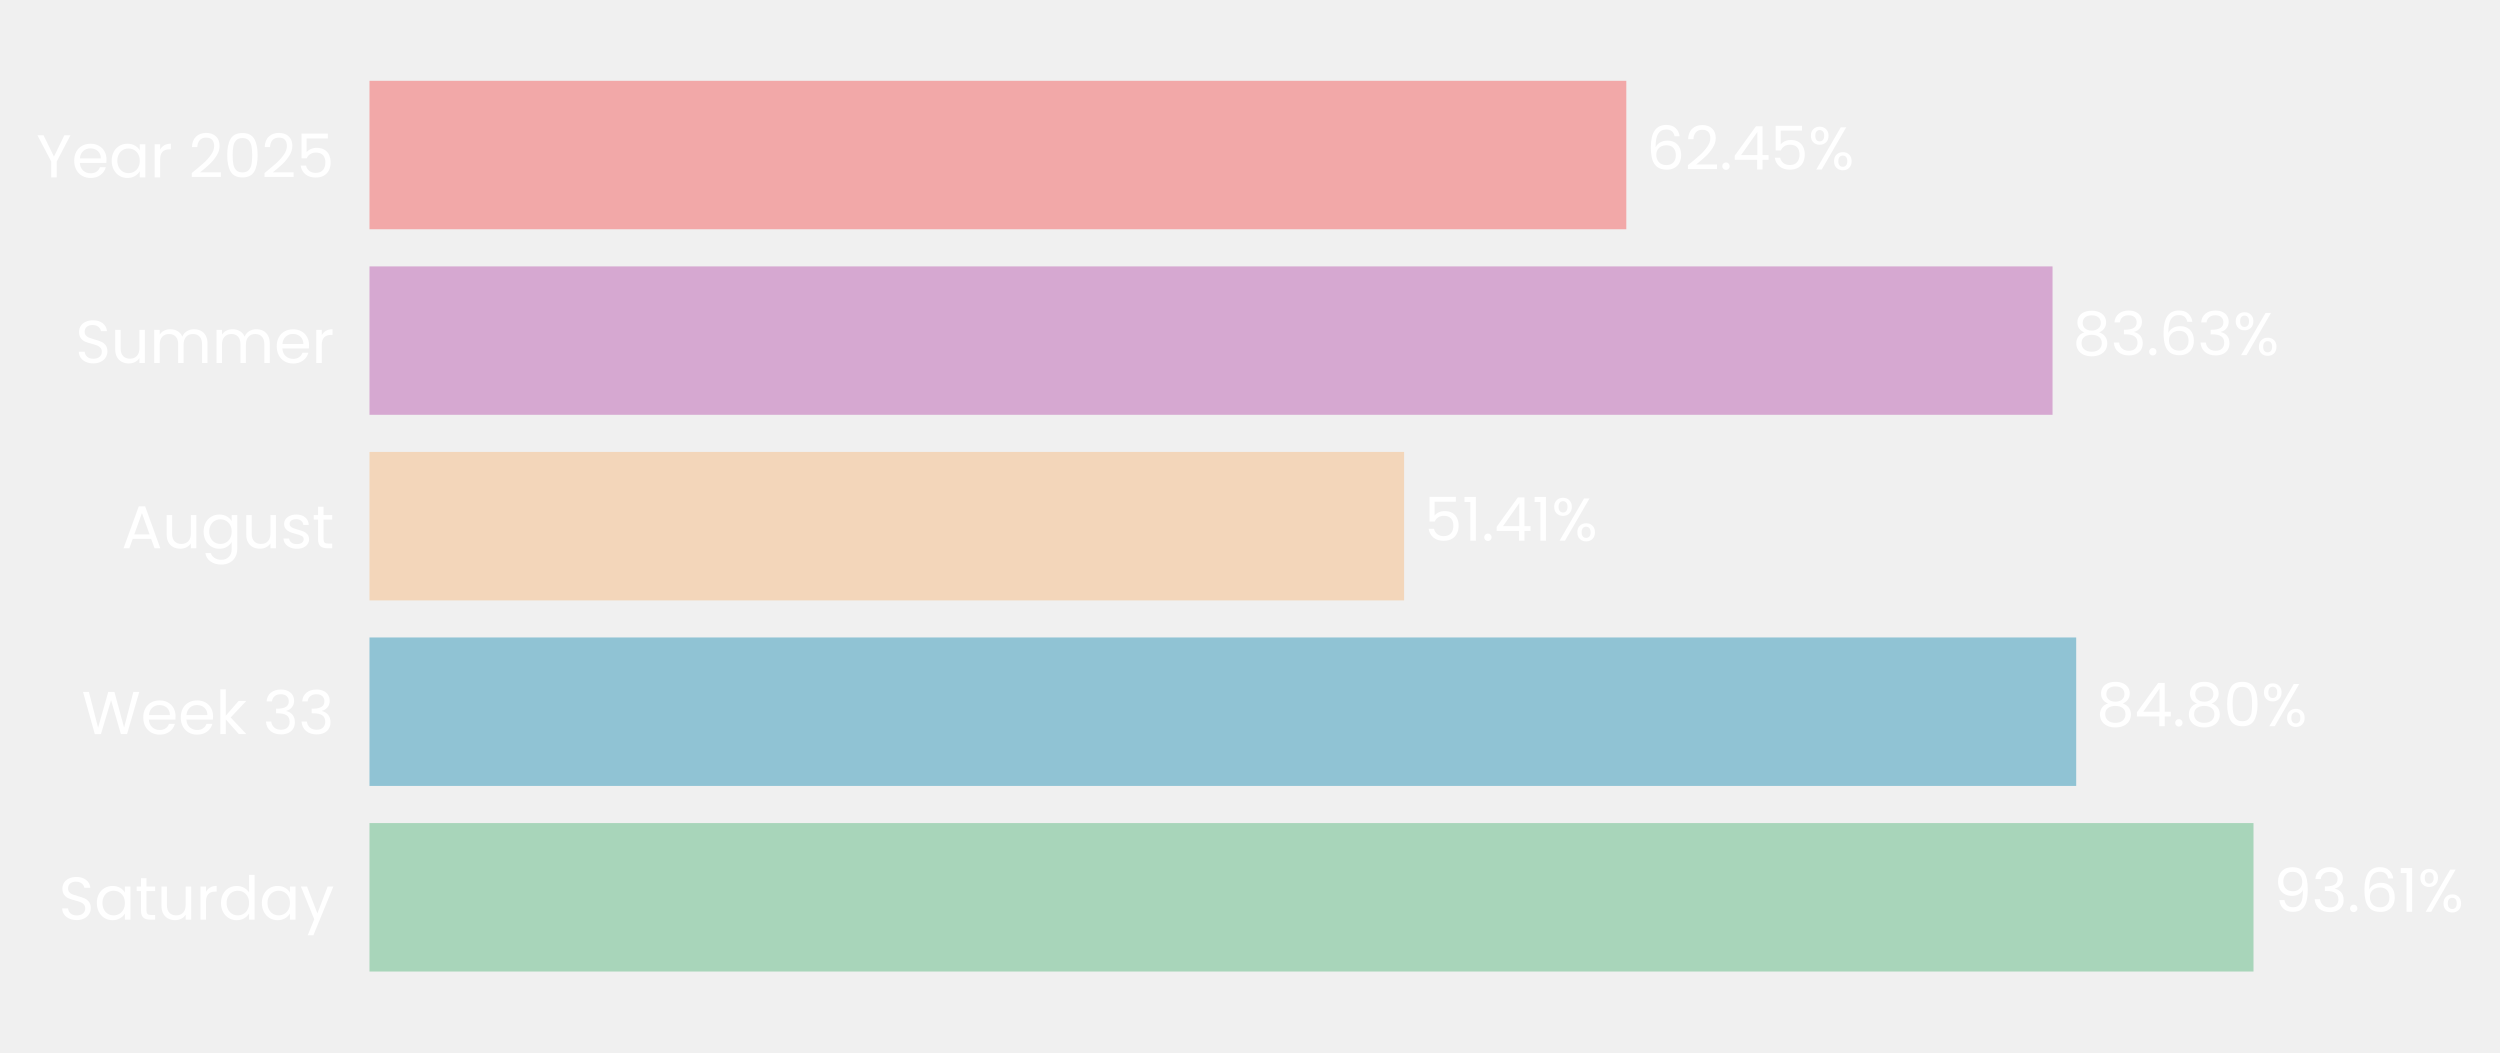
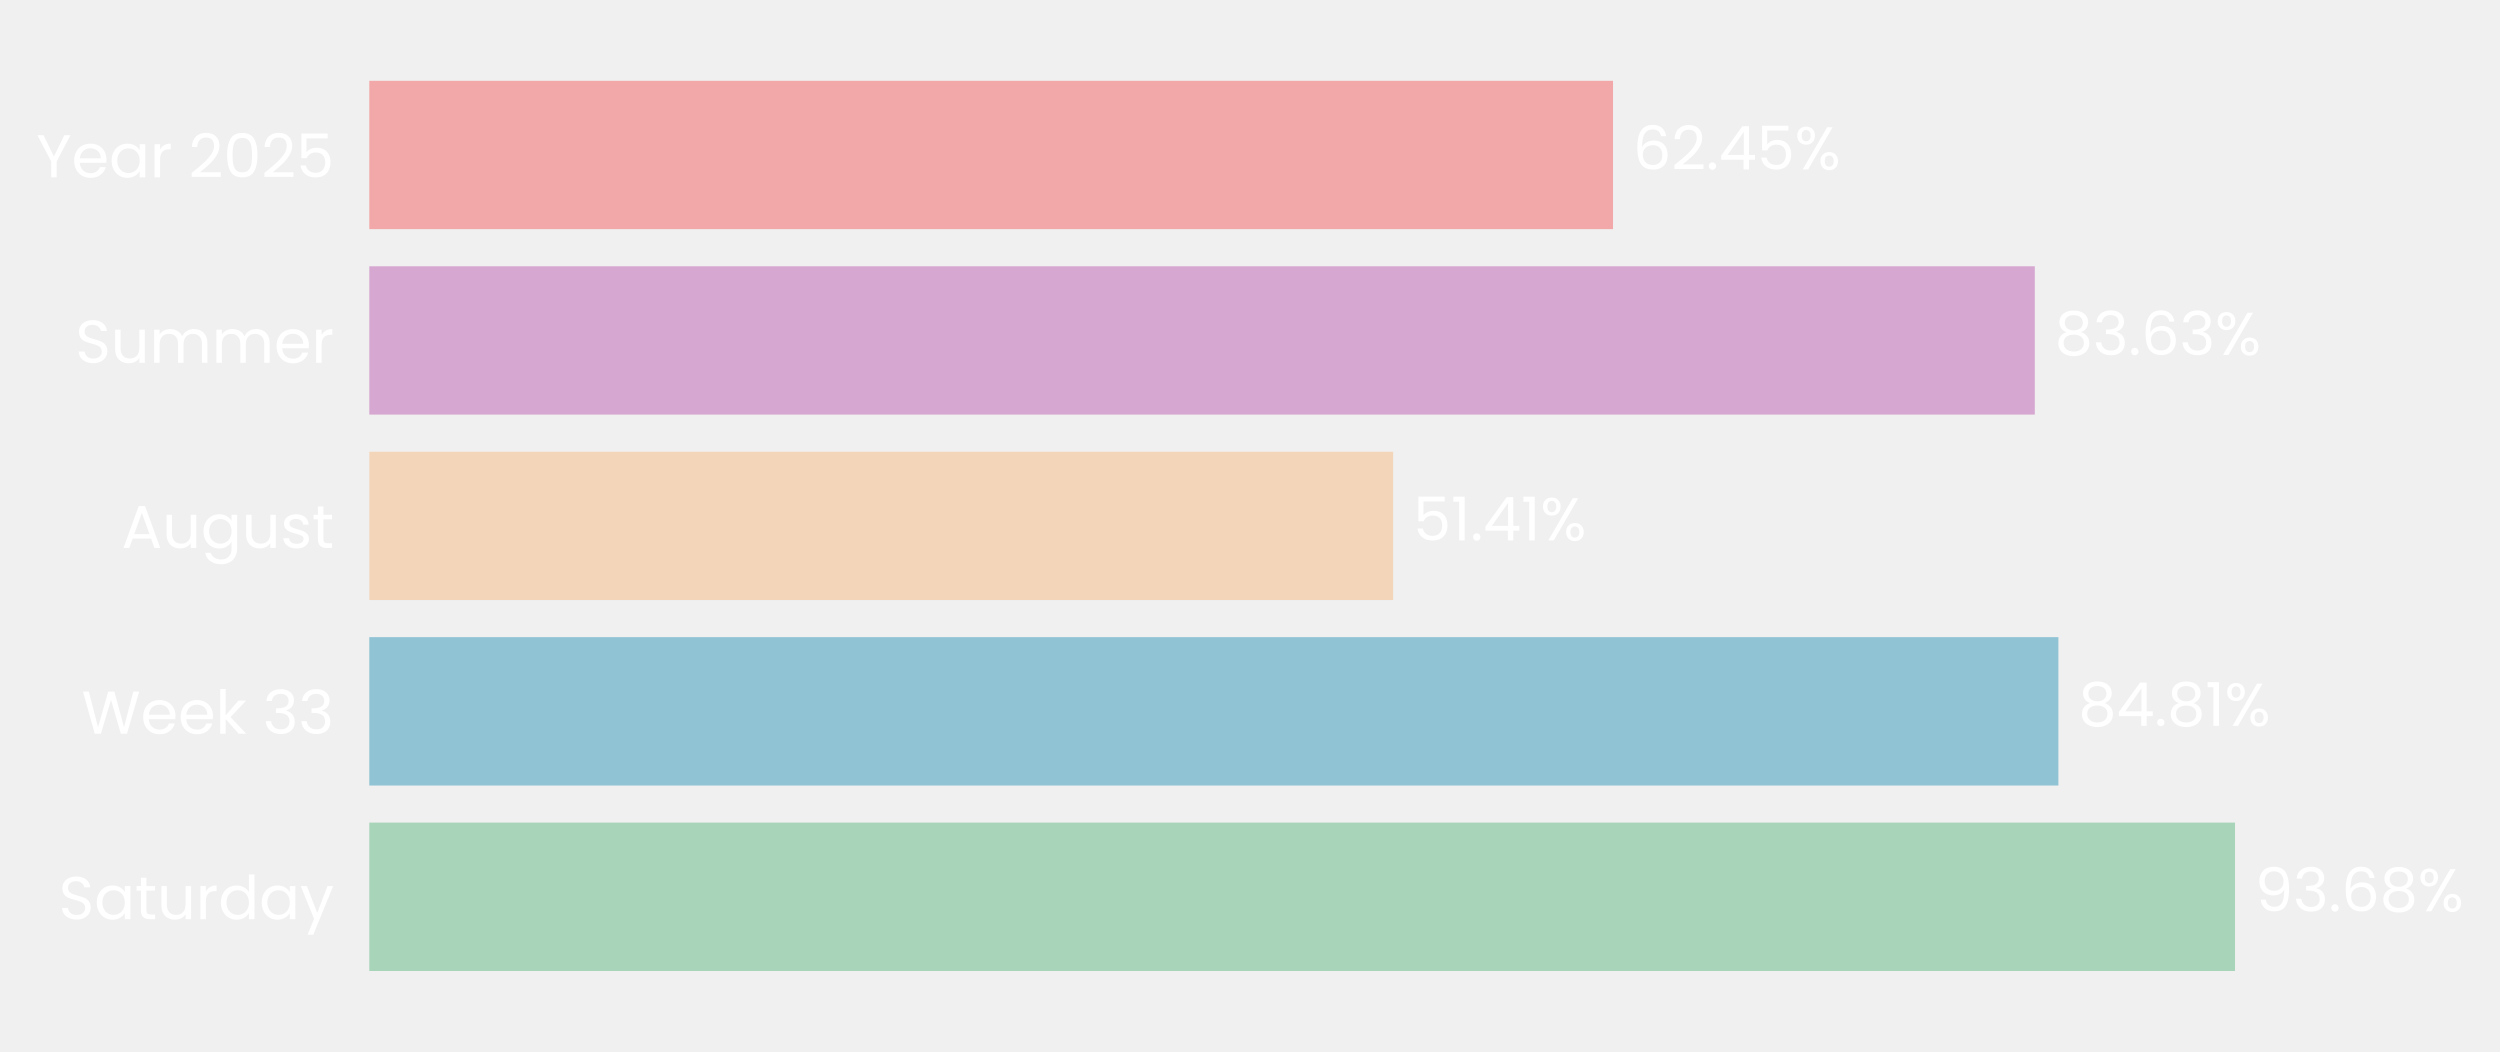
- <svg xmlns="http://www.w3.org/2000/svg" xmlns:xlink="http://www.w3.org/1999/xlink" width="496.048pt" height="208.8pt" viewBox="0 0 496.048 208.8" version="1.1">
+ <svg xmlns="http://www.w3.org/2000/svg" xmlns:xlink="http://www.w3.org/1999/xlink" width="496.306pt" height="208.8pt" viewBox="0 0 496.306 208.8" version="1.1">
  <defs>
    <style type="text/css">*{stroke-linejoin: round; stroke-linecap: butt}</style>
  </defs>
  <g id="figure_1">
    <g id="patch_1">
-       <path d="M 0 208.8  L 496.048 208.8  L 496.048 0  L 0 0  L 0 208.8  z " style="fill: none" />
+       <path d="M 0 208.8  L 496.306 208.8  L 496.306 0  L 0 0  L 0 208.8  z " style="fill: none" />
    </g>
    <g id="axes_1">
      <g id="patch_2">
-         <path d="M 73.311 201.6  L 472.65 201.6  L 472.65 7.2  L 73.311 7.2  L 73.311 201.6  z " style="fill: none" />
+         <path d="M 73.311 201.6  L 468.689 201.6  L 468.689 7.2  L 73.311 7.2  L 73.311 201.6  z " style="fill: none" />
      </g>
      <g id="patch_3">
-         <path d="M 73.311 192.764  L 447.137 192.764  L 447.137 163.309  L 73.311 163.309  z " clip-path="url(#p2ee2543095)" style="fill: #a8d5ba" />
+         <path d="M 73.311 192.764  L 443.703 192.764  L 443.703 163.309  L 73.311 163.309  z " clip-path="url(#pb39311c834)" style="fill: #a8d5ba" />
      </g>
      <g id="patch_4">
-         <path d="M 73.311 155.945  L 411.957 155.945  L 411.957 126.491  L 73.311 126.491  z " clip-path="url(#p2ee2543095)" style="fill: #90c3d4" />
+         <path d="M 73.311 155.945  L 408.637 155.945  L 408.637 126.491  L 73.311 126.491  z " clip-path="url(#pb39311c834)" style="fill: #90c3d4" />
      </g>
      <g id="patch_5">
-         <path d="M 73.311 119.127  L 278.599 119.127  L 278.599 89.673  L 73.311 89.673  z " clip-path="url(#p2ee2543095)" style="fill: #f3d6ba" />
+         <path d="M 73.311 119.127  L 276.571 119.127  L 276.571 89.673  L 73.311 89.673  z " clip-path="url(#pb39311c834)" style="fill: #f3d6ba" />
      </g>
      <g id="patch_6">
-         <path d="M 73.311 82.309  L 407.263 82.309  L 407.263 52.855  L 73.311 52.855  z " clip-path="url(#p2ee2543095)" style="fill: #d6a8d1" />
+         <path d="M 73.311 82.309  L 403.954 82.309  L 403.954 52.855  L 73.311 52.855  z " clip-path="url(#pb39311c834)" style="fill: #d6a8d1" />
      </g>
      <g id="patch_7">
-         <path d="M 73.311 45.491  L 322.691 45.491  L 322.691 16.036  L 73.311 16.036  z " clip-path="url(#p2ee2543095)" style="fill: #f2a8a8" />
+         <path d="M 73.311 45.491  L 320.218 45.491  L 320.218 16.036  L 73.311 16.036  z " clip-path="url(#pb39311c834)" style="fill: #f2a8a8" />
      </g>
      <g id="matplotlib.axis_1">
        <g id="ytick_1">
          <g id="text_1">
            <g style="fill: #ffffff" transform="translate(11.65312 182.4764) scale(0.12 -0.12)">
              <defs>
                <path id="Poppins-Regular-53" d="M 1907 -45  Q 1466 -45 1117 112  Q 768 269 569 547  Q 371 826 365 1190  L 986 1190  Q 1018 877 1245 662  Q 1472 448 1907 448  Q 2323 448 2563 656  Q 2803 864 2803 1190  Q 2803 1446 2662 1606  Q 2522 1766 2310 1849  Q 2099 1933 1741 2029  Q 1299 2144 1033 2259  Q 768 2374 579 2620  Q 390 2867 390 3283  Q 390 3648 576 3929  Q 762 4211 1098 4364  Q 1434 4518 1869 4518  Q 2496 4518 2896 4204  Q 3296 3891 3347 3373  L 2707 3373  Q 2675 3629 2438 3824  Q 2202 4019 1811 4019  Q 1446 4019 1216 3830  Q 986 3642 986 3302  Q 986 3059 1123 2905  Q 1261 2752 1462 2672  Q 1664 2592 2029 2490  Q 2470 2368 2739 2249  Q 3008 2131 3200 1884  Q 3392 1638 3392 1216  Q 3392 890 3219 602  Q 3046 314 2707 134  Q 2368 -45 1907 -45  z " transform="scale(0.015625)" />
                <path id="Poppins-Regular-61" d="M 275 1766  Q 275 2304 492 2710  Q 710 3117 1091 3341  Q 1472 3565 1939 3565  Q 2400 3565 2739 3366  Q 3078 3168 3245 2867  L 3245 3507  L 3834 3507  L 3834 0  L 3245 0  L 3245 653  Q 3072 346 2729 144  Q 2387 -58 1933 -58  Q 1466 -58 1088 172  Q 710 403 492 819  Q 275 1235 275 1766  z M 3245 1760  Q 3245 2157 3085 2451  Q 2925 2746 2653 2902  Q 2381 3059 2054 3059  Q 1728 3059 1459 2905  Q 1190 2752 1030 2457  Q 870 2163 870 1766  Q 870 1363 1030 1065  Q 1190 768 1459 611  Q 1728 454 2054 454  Q 2381 454 2653 611  Q 2925 768 3085 1065  Q 3245 1363 3245 1760  z " transform="scale(0.015625)" />
                <path id="Poppins-Regular-74" d="M 1203 3027  L 1203 960  Q 1203 704 1312 598  Q 1421 493 1690 493  L 2118 493  L 2118 0  L 1594 0  Q 1107 0 864 224  Q 621 448 621 960  L 621 3027  L 166 3027  L 166 3507  L 621 3507  L 621 4390  L 1203 4390  L 1203 3507  L 2118 3507  L 2118 3027  L 1203 3027  z " transform="scale(0.015625)" />
                <path id="Poppins-Regular-75" d="M 3603 3507  L 3603 0  L 3021 0  L 3021 518  Q 2854 250 2556 99  Q 2259 -51 1901 -51  Q 1491 -51 1164 118  Q 838 288 649 627  Q 461 966 461 1453  L 461 3507  L 1037 3507  L 1037 1530  Q 1037 1011 1299 732  Q 1562 454 2016 454  Q 2483 454 2752 742  Q 3021 1030 3021 1581  L 3021 3507  L 3603 3507  z " transform="scale(0.015625)" />
                <path id="Poppins-Regular-72" d="M 1075 2938  Q 1229 3238 1513 3404  Q 1798 3571 2208 3571  L 2208 2970  L 2054 2970  Q 1075 2970 1075 1907  L 1075 0  L 493 0  L 493 3507  L 1075 3507  L 1075 2938  z " transform="scale(0.015625)" />
                <path id="Poppins-Regular-64" d="M 275 1766  Q 275 2304 492 2710  Q 710 3117 1091 3341  Q 1472 3565 1946 3565  Q 2355 3565 2707 3376  Q 3059 3187 3245 2880  L 3245 4736  L 3834 4736  L 3834 0  L 3245 0  L 3245 659  Q 3072 346 2733 144  Q 2394 -58 1939 -58  Q 1472 -58 1091 172  Q 710 403 492 819  Q 275 1235 275 1766  z M 3245 1760  Q 3245 2157 3085 2451  Q 2925 2746 2653 2902  Q 2381 3059 2054 3059  Q 1728 3059 1459 2905  Q 1190 2752 1030 2457  Q 870 2163 870 1766  Q 870 1363 1030 1065  Q 1190 768 1459 611  Q 1728 454 2054 454  Q 2381 454 2653 611  Q 2925 768 3085 1065  Q 3245 1363 3245 1760  z " transform="scale(0.015625)" />
                <path id="Poppins-Regular-79" d="M 3514 3507  L 1402 -1651  L 800 -1651  L 1491 38  L 77 3507  L 723 3507  L 1824 666  L 2912 3507  L 3514 3507  z " transform="scale(0.015625)" />
              </defs>
              <use xlink:href="#Poppins-Regular-53" />
              <use xlink:href="#Poppins-Regular-61" transform="translate(58.7 0)" />
              <use xlink:href="#Poppins-Regular-74" transform="translate(126.3 0)" />
              <use xlink:href="#Poppins-Regular-75" transform="translate(162.7 0)" />
              <use xlink:href="#Poppins-Regular-72" transform="translate(226.7 0)" />
              <use xlink:href="#Poppins-Regular-64" transform="translate(264 0)" />
              <use xlink:href="#Poppins-Regular-61" transform="translate(331.5999 0)" />
              <use xlink:href="#Poppins-Regular-79" transform="translate(399.1999 0)" />
            </g>
          </g>
        </g>
        <g id="ytick_2">
          <g id="text_2">
            <g style="fill: #ffffff" transform="translate(16.19813 145.6582) scale(0.12 -0.12)">
              <defs>
                <path id="Poppins-Regular-57" d="M 6099 4461  L 4806 0  L 4154 0  L 3117 3590  L 2042 0  L 1395 -6  L 147 4461  L 768 4461  L 1741 678  L 2816 4461  L 3469 4461  L 4493 691  L 5472 4461  L 6099 4461  z " transform="scale(0.015625)" />
                <path id="Poppins-Regular-65" d="M 3693 1888  Q 3693 1722 3674 1536  L 870 1536  Q 902 1018 1225 726  Q 1549 435 2010 435  Q 2387 435 2640 611  Q 2893 787 2995 1082  L 3622 1082  Q 3482 576 3059 259  Q 2637 -58 2010 -58  Q 1510 -58 1116 166  Q 723 390 499 803  Q 275 1216 275 1760  Q 275 2304 492 2713  Q 710 3123 1104 3344  Q 1498 3565 2010 3565  Q 2509 3565 2893 3347  Q 3277 3130 3485 2749  Q 3693 2368 3693 1888  z M 3091 2010  Q 3091 2342 2944 2582  Q 2797 2822 2544 2947  Q 2291 3072 1984 3072  Q 1542 3072 1232 2790  Q 922 2509 877 2010  L 3091 2010  z " transform="scale(0.015625)" />
                <path id="Poppins-Regular-6b" d="M 2451 0  L 1075 1549  L 1075 0  L 493 0  L 493 4736  L 1075 4736  L 1075 1952  L 2426 3507  L 3238 3507  L 1587 1760  L 3245 0  L 2451 0  z " transform="scale(0.015625)" />
                <path id="Poppins-Regular-20" transform="scale(0.015625)" />
                <path id="Poppins-Regular-33" d="M 384 3462  Q 429 4051 838 4384  Q 1248 4717 1901 4717  Q 2336 4717 2653 4560  Q 2970 4403 3133 4134  Q 3296 3866 3296 3526  Q 3296 3130 3069 2842  Q 2842 2554 2477 2470  L 2477 2438  Q 2893 2336 3136 2035  Q 3379 1734 3379 1248  Q 3379 883 3212 592  Q 3046 301 2713 134  Q 2381 -32 1914 -32  Q 1235 -32 800 323  Q 365 678 314 1331  L 877 1331  Q 922 947 1190 704  Q 1459 461 1907 461  Q 2355 461 2588 694  Q 2822 928 2822 1299  Q 2822 1779 2502 1990  Q 2182 2202 1536 2202  L 1389 2202  L 1389 2688  L 1542 2688  Q 2131 2694 2432 2883  Q 2733 3072 2733 3469  Q 2733 3808 2512 4013  Q 2291 4218 1882 4218  Q 1485 4218 1241 4013  Q 998 3808 954 3462  L 384 3462  z " transform="scale(0.015625)" />
              </defs>
              <use xlink:href="#Poppins-Regular-57" />
              <use xlink:href="#Poppins-Regular-65" transform="translate(97.59999 0)" />
              <use xlink:href="#Poppins-Regular-65" transform="translate(159.6 0)" />
              <use xlink:href="#Poppins-Regular-6b" transform="translate(221.6 0)" />
              <use xlink:href="#Poppins-Regular-20" transform="translate(273.0999 0)" />
              <use xlink:href="#Poppins-Regular-33" transform="translate(299.7999 0)" />
              <use xlink:href="#Poppins-Regular-33" transform="translate(358.6999 0)" />
            </g>
          </g>
        </g>
        <g id="ytick_3">
          <g id="text_3">
            <g style="fill: #ffffff" transform="translate(24.11812 108.78) scale(0.12 -0.12)">
              <defs>
                <path id="Poppins-Regular-41" d="M 3130 992  L 1184 992  L 826 0  L 211 0  L 1824 4435  L 2496 4435  L 4102 0  L 3488 0  L 3130 992  z M 2963 1466  L 2157 3718  L 1350 1466  L 2963 1466  z " transform="scale(0.015625)" />
                <path id="Poppins-Regular-67" d="M 1939 3565  Q 2394 3565 2736 3366  Q 3078 3168 3245 2867  L 3245 3507  L 3834 3507  L 3834 -77  Q 3834 -557 3629 -931  Q 3424 -1306 3043 -1517  Q 2662 -1728 2157 -1728  Q 1466 -1728 1005 -1401  Q 544 -1075 461 -512  L 1037 -512  Q 1133 -832 1433 -1027  Q 1734 -1222 2157 -1222  Q 2637 -1222 2941 -921  Q 3245 -621 3245 -77  L 3245 659  Q 3072 352 2733 147  Q 2394 -58 1939 -58  Q 1472 -58 1091 172  Q 710 403 492 819  Q 275 1235 275 1766  Q 275 2304 492 2710  Q 710 3117 1091 3341  Q 1472 3565 1939 3565  z M 3245 1760  Q 3245 2157 3085 2451  Q 2925 2746 2653 2902  Q 2381 3059 2054 3059  Q 1728 3059 1459 2905  Q 1190 2752 1030 2457  Q 870 2163 870 1766  Q 870 1363 1030 1065  Q 1190 768 1459 611  Q 1728 454 2054 454  Q 2381 454 2653 611  Q 2925 768 3085 1065  Q 3245 1363 3245 1760  z " transform="scale(0.015625)" />
                <path id="Poppins-Regular-73" d="M 1734 -58  Q 1331 -58 1011 80  Q 691 218 505 464  Q 320 710 301 1030  L 902 1030  Q 928 768 1149 601  Q 1370 435 1728 435  Q 2061 435 2253 582  Q 2445 730 2445 954  Q 2445 1184 2240 1296  Q 2035 1408 1606 1517  Q 1216 1619 969 1724  Q 723 1830 547 2038  Q 371 2246 371 2586  Q 371 2854 531 3078  Q 691 3302 985 3433  Q 1280 3565 1658 3565  Q 2240 3565 2598 3270  Q 2957 2976 2982 2464  L 2400 2464  Q 2381 2739 2179 2905  Q 1978 3072 1638 3072  Q 1325 3072 1139 2937  Q 954 2803 954 2586  Q 954 2413 1066 2301  Q 1178 2189 1347 2121  Q 1517 2054 1818 1971  Q 2195 1869 2432 1769  Q 2669 1670 2838 1472  Q 3008 1274 3014 954  Q 3014 666 2854 435  Q 2694 205 2403 73  Q 2112 -58 1734 -58  z " transform="scale(0.015625)" />
              </defs>
              <use xlink:href="#Poppins-Regular-41" />
              <use xlink:href="#Poppins-Regular-75" transform="translate(67.39999 0)" />
              <use xlink:href="#Poppins-Regular-67" transform="translate(131.4 0)" />
              <use xlink:href="#Poppins-Regular-75" transform="translate(199 0)" />
              <use xlink:href="#Poppins-Regular-73" transform="translate(263 0)" />
              <use xlink:href="#Poppins-Regular-74" transform="translate(315.2 0)" />
            </g>
          </g>
        </g>
        <g id="ytick_4">
          <g id="text_4">
            <g style="fill: #ffffff" transform="translate(14.95125 72.02182) scale(0.12 -0.12)">
              <defs>
                <path id="Poppins-Regular-6d" d="M 4710 3571  Q 5120 3571 5440 3401  Q 5760 3232 5945 2893  Q 6131 2554 6131 2067  L 6131 0  L 5555 0  L 5555 1984  Q 5555 2509 5296 2787  Q 5037 3066 4595 3066  Q 4141 3066 3872 2774  Q 3603 2483 3603 1933  L 3603 0  L 3027 0  L 3027 1984  Q 3027 2509 2768 2787  Q 2509 3066 2067 3066  Q 1613 3066 1344 2774  Q 1075 2483 1075 1933  L 1075 0  L 493 0  L 493 3507  L 1075 3507  L 1075 3002  Q 1248 3277 1539 3424  Q 1830 3571 2182 3571  Q 2624 3571 2963 3372  Q 3302 3174 3469 2790  Q 3616 3162 3955 3366  Q 4294 3571 4710 3571  z " transform="scale(0.015625)" />
              </defs>
              <use xlink:href="#Poppins-Regular-53" />
              <use xlink:href="#Poppins-Regular-75" transform="translate(58.7 0)" />
              <use xlink:href="#Poppins-Regular-6d" transform="translate(122.7 0)" />
              <use xlink:href="#Poppins-Regular-6d" transform="translate(225.7 0)" />
              <use xlink:href="#Poppins-Regular-65" transform="translate(328.7 0)" />
              <use xlink:href="#Poppins-Regular-72" transform="translate(390.6999 0)" />
            </g>
          </g>
        </g>
        <g id="ytick_5">
          <g id="text_5">
            <g style="fill: #ffffff" transform="translate(7.2 35.20364) scale(0.12 -0.12)">
              <defs>
                <path id="Poppins-Regular-59" d="M 3616 4461  L 2163 1683  L 2163 0  L 1581 0  L 1581 1683  L 122 4461  L 768 4461  L 1869 2202  L 2970 4461  L 3616 4461  z " transform="scale(0.015625)" />
                <path id="Poppins-Regular-32" d="M 326 467  Q 1139 1120 1600 1539  Q 2061 1958 2377 2416  Q 2694 2874 2694 3315  Q 2694 3731 2492 3971  Q 2291 4211 1843 4211  Q 1408 4211 1168 3939  Q 928 3667 909 3213  L 346 3213  Q 371 3930 780 4320  Q 1190 4710 1837 4710  Q 2496 4710 2883 4345  Q 3270 3981 3270 3341  Q 3270 2810 2953 2307  Q 2637 1805 2233 1424  Q 1830 1043 1203 538  L 3405 538  L 3405 51  L 326 51  L 326 467  z " transform="scale(0.015625)" />
                <path id="Poppins-Regular-30" d="M 397 2362  Q 397 3462 755 4080  Q 1114 4698 2010 4698  Q 2899 4698 3257 4080  Q 3616 3462 3616 2362  Q 3616 1242 3257 621  Q 2899 0 2010 0  Q 1114 0 755 621  Q 397 1242 397 2362  z M 3040 2362  Q 3040 2918 2966 3305  Q 2893 3693 2665 3929  Q 2438 4166 2010 4166  Q 1574 4166 1347 3929  Q 1120 3693 1046 3305  Q 973 2918 973 2362  Q 973 1786 1046 1395  Q 1120 1005 1347 768  Q 1574 531 2010 531  Q 2438 531 2665 768  Q 2893 1005 2966 1395  Q 3040 1786 3040 2362  z " transform="scale(0.015625)" />
                <path id="Poppins-Regular-35" d="M 3347 4122  L 1101 4122  L 1101 2662  Q 1248 2867 1536 2998  Q 1824 3130 2157 3130  Q 2688 3130 3021 2909  Q 3354 2688 3498 2339  Q 3642 1990 3642 1600  Q 3642 1139 3469 774  Q 3296 410 2941 198  Q 2586 -13 2061 -13  Q 1389 -13 973 332  Q 557 678 467 1254  L 1037 1254  Q 1120 890 1389 685  Q 1658 480 2067 480  Q 2573 480 2829 784  Q 3085 1088 3085 1587  Q 3085 2086 2829 2358  Q 2573 2630 2074 2630  Q 1734 2630 1481 2467  Q 1229 2304 1114 2022  L 563 2022  L 563 4634  L 3347 4634  L 3347 4122  z " transform="scale(0.015625)" />
              </defs>
              <use xlink:href="#Poppins-Regular-59" />
              <use xlink:href="#Poppins-Regular-65" transform="translate(58.39999 0)" />
              <use xlink:href="#Poppins-Regular-61" transform="translate(120.4 0)" />
              <use xlink:href="#Poppins-Regular-72" transform="translate(188 0)" />
              <use xlink:href="#Poppins-Regular-20" transform="translate(225.3 0)" />
              <use xlink:href="#Poppins-Regular-32" transform="translate(252 0)" />
              <use xlink:href="#Poppins-Regular-30" transform="translate(309.4999 0)" />
              <use xlink:href="#Poppins-Regular-32" transform="translate(372.2999 0)" />
              <use xlink:href="#Poppins-Regular-35" transform="translate(429.7999 0)" />
            </g>
          </g>
        </g>
      </g>
      <g id="text_6">
-         <g style="fill: #ffffff" transform="translate(451.1303 180.9164) scale(0.12 -0.12)">
+         <g style="fill: #ffffff" transform="translate(447.6571 180.9164) scale(0.12 -0.12)">
          <defs>
            <path id="Poppins-Regular-39" d="M 1146 1242  Q 1210 877 1443 678  Q 1677 480 2074 480  Q 2605 480 2857 896  Q 3110 1312 3098 2298  Q 2963 2010 2649 1846  Q 2336 1683 1952 1683  Q 1523 1683 1187 1859  Q 851 2035 659 2374  Q 467 2714 467 3194  Q 467 3878 864 4297  Q 1261 4717 1990 4717  Q 2886 4717 3248 4134  Q 3610 3552 3610 2400  Q 3610 1594 3466 1069  Q 3322 544 2979 269  Q 2637 -6 2042 -6  Q 1389 -6 1024 346  Q 659 698 608 1242  L 1146 1242  z M 2048 2176  Q 2477 2176 2752 2441  Q 3027 2707 3027 3162  Q 3027 3642 2758 3936  Q 2490 4230 2003 4230  Q 1555 4230 1289 3948  Q 1024 3667 1024 3206  Q 1024 2739 1286 2457  Q 1549 2176 2048 2176  z " transform="scale(0.015625)" />
            <path id="Poppins-Regular-2e" d="M 678 -38  Q 512 -38 397 77  Q 282 192 282 358  Q 282 525 397 640  Q 512 755 678 755  Q 838 755 950 640  Q 1062 525 1062 358  Q 1062 192 950 77  Q 838 -38 678 -38  z " transform="scale(0.015625)" />
            <path id="Poppins-Regular-36" d="M 2976 3526  Q 2835 4237 2099 4237  Q 1530 4237 1248 3798  Q 966 3360 973 2355  Q 1120 2688 1462 2877  Q 1805 3066 2227 3066  Q 2886 3066 3280 2656  Q 3674 2246 3674 1523  Q 3674 1088 3504 742  Q 3334 397 2992 192  Q 2650 -13 2163 -13  Q 1504 -13 1133 281  Q 762 576 614 1094  Q 467 1613 467 2374  Q 467 4723 2106 4723  Q 2733 4723 3091 4384  Q 3450 4045 3514 3526  L 2976 3526  z M 2106 2573  Q 1830 2573 1587 2461  Q 1344 2349 1193 2121  Q 1043 1894 1043 1568  Q 1043 1082 1324 778  Q 1606 474 2131 474  Q 2579 474 2844 752  Q 3110 1030 3110 1504  Q 3110 2003 2854 2288  Q 2598 2573 2106 2573  z " transform="scale(0.015625)" />
-             <path id="Poppins-Regular-31" d="M 243 4096  L 243 4627  L 1446 4627  L 1446 0  L 858 0  L 858 4096  L 243 4096  z " transform="scale(0.015625)" />
+             <path id="Poppins-Regular-38" d="M 1242 2406  Q 883 2547 691 2816  Q 499 3085 499 3469  Q 499 3814 672 4092  Q 845 4371 1187 4534  Q 1530 4698 2016 4698  Q 2502 4698 2844 4534  Q 3187 4371 3363 4092  Q 3539 3814 3539 3469  Q 3539 3098 3340 2819  Q 3142 2541 2797 2406  Q 3194 2285 3427 1981  Q 3661 1677 3661 1248  Q 3661 832 3456 521  Q 3251 211 2876 41  Q 2502 -128 2016 -128  Q 1530 -128 1162 41  Q 794 211 589 521  Q 384 832 384 1248  Q 384 1677 614 1984  Q 845 2291 1242 2406  z M 2976 3398  Q 2976 3789 2720 4000  Q 2464 4211 2016 4211  Q 1574 4211 1318 4000  Q 1062 3789 1062 3392  Q 1062 3034 1328 2816  Q 1594 2598 2016 2598  Q 2445 2598 2710 2819  Q 2976 3040 2976 3398  z M 2016 2150  Q 1542 2150 1241 1929  Q 941 1709 941 1267  Q 941 858 1232 608  Q 1523 358 2016 358  Q 2509 358 2797 608  Q 3085 858 3085 1267  Q 3085 1696 2790 1923  Q 2496 2150 2016 2150  z " transform="scale(0.015625)" />
            <path id="Poppins-Regular-25" d="M 269 3584  Q 269 4019 531 4278  Q 794 4538 1203 4538  Q 1613 4538 1875 4278  Q 2138 4019 2138 3584  Q 2138 3142 1875 2883  Q 1613 2624 1203 2624  Q 794 2624 531 2883  Q 269 3142 269 3584  z M 4006 4467  L 1414 0  L 838 0  L 3430 4467  L 4006 4467  z M 1203 4179  Q 986 4179 861 4028  Q 736 3878 736 3584  Q 736 3290 861 3136  Q 986 2982 1203 2982  Q 1421 2982 1549 3139  Q 1677 3296 1677 3584  Q 1677 3878 1549 4028  Q 1421 4179 1203 4179  z M 2720 883  Q 2720 1325 2982 1584  Q 3245 1843 3654 1843  Q 4064 1843 4323 1584  Q 4582 1325 4582 883  Q 4582 448 4323 185  Q 4064 -77 3654 -77  Q 3245 -77 2982 182  Q 2720 442 2720 883  z M 3648 1478  Q 3430 1478 3302 1328  Q 3174 1178 3174 883  Q 3174 595 3302 444  Q 3430 294 3648 294  Q 3866 294 3994 444  Q 4122 595 4122 883  Q 4122 1178 3994 1328  Q 3866 1478 3648 1478  z " transform="scale(0.015625)" />
          </defs>
          <use xlink:href="#Poppins-Regular-39" />
          <use xlink:href="#Poppins-Regular-33" transform="translate(62.99999 0)" />
          <use xlink:href="#Poppins-Regular-2e" transform="translate(121.9 0)" />
          <use xlink:href="#Poppins-Regular-36" transform="translate(142.9 0)" />
-           <use xlink:href="#Poppins-Regular-31" transform="translate(206.3999 0)" />
-           <use xlink:href="#Poppins-Regular-25" transform="translate(238.3999 0)" />
+           <use xlink:href="#Poppins-Regular-38" transform="translate(206.3999 0)" />
+           <use xlink:href="#Poppins-Regular-25" transform="translate(269.4999 0)" />
        </g>
      </g>
      <g id="text_7">
-         <g style="fill: #ffffff" transform="translate(415.9505 144.0982) scale(0.12 -0.12)">
+         <g style="fill: #ffffff" transform="translate(412.5909 144.0982) scale(0.12 -0.12)">
          <defs>
-             <path id="Poppins-Regular-38" d="M 1242 2406  Q 883 2547 691 2816  Q 499 3085 499 3469  Q 499 3814 672 4092  Q 845 4371 1187 4534  Q 1530 4698 2016 4698  Q 2502 4698 2844 4534  Q 3187 4371 3363 4092  Q 3539 3814 3539 3469  Q 3539 3098 3340 2819  Q 3142 2541 2797 2406  Q 3194 2285 3427 1981  Q 3661 1677 3661 1248  Q 3661 832 3456 521  Q 3251 211 2876 41  Q 2502 -128 2016 -128  Q 1530 -128 1162 41  Q 794 211 589 521  Q 384 832 384 1248  Q 384 1677 614 1984  Q 845 2291 1242 2406  z M 2976 3398  Q 2976 3789 2720 4000  Q 2464 4211 2016 4211  Q 1574 4211 1318 4000  Q 1062 3789 1062 3392  Q 1062 3034 1328 2816  Q 1594 2598 2016 2598  Q 2445 2598 2710 2819  Q 2976 3040 2976 3398  z M 2016 2150  Q 1542 2150 1241 1929  Q 941 1709 941 1267  Q 941 858 1232 608  Q 1523 358 2016 358  Q 2509 358 2797 608  Q 3085 858 3085 1267  Q 3085 1696 2790 1923  Q 2496 2150 2016 2150  z " transform="scale(0.015625)" />
            <path id="Poppins-Regular-34" d="M 256 1030  L 256 1472  L 2502 4582  L 3200 4582  L 3200 1536  L 3840 1536  L 3840 1030  L 3200 1030  L 3200 0  L 2624 0  L 2624 1030  L 256 1030  z M 2650 3974  L 928 1536  L 2650 1536  L 2650 3974  z " transform="scale(0.015625)" />
+             <path id="Poppins-Regular-31" d="M 243 4096  L 243 4627  L 1446 4627  L 1446 0  L 858 0  L 858 4096  L 243 4096  z " transform="scale(0.015625)" />
          </defs>
          <use xlink:href="#Poppins-Regular-38" />
          <use xlink:href="#Poppins-Regular-34" transform="translate(63.09999 0)" />
          <use xlink:href="#Poppins-Regular-2e" transform="translate(126 0)" />
          <use xlink:href="#Poppins-Regular-38" transform="translate(147 0)" />
-           <use xlink:href="#Poppins-Regular-30" transform="translate(210.1 0)" />
-           <use xlink:href="#Poppins-Regular-25" transform="translate(272.8999 0)" />
+           <use xlink:href="#Poppins-Regular-31" transform="translate(210.1 0)" />
+           <use xlink:href="#Poppins-Regular-25" transform="translate(242.0999 0)" />
        </g>
      </g>
      <g id="text_8">
-         <g style="fill: #ffffff" transform="translate(282.5921 107.28) scale(0.12 -0.12)">
+         <g style="fill: #ffffff" transform="translate(280.525 107.28) scale(0.12 -0.12)">
          <use xlink:href="#Poppins-Regular-35" />
          <use xlink:href="#Poppins-Regular-31" transform="translate(62.79999 0)" />
          <use xlink:href="#Poppins-Regular-2e" transform="translate(94.79997 0)" />
          <use xlink:href="#Poppins-Regular-34" transform="translate(115.8 0)" />
          <use xlink:href="#Poppins-Regular-31" transform="translate(178.7 0)" />
          <use xlink:href="#Poppins-Regular-25" transform="translate(210.6999 0)" />
        </g>
      </g>
      <g id="text_9">
-         <g style="fill: #ffffff" transform="translate(411.2567 70.46182) scale(0.12 -0.12)">
+         <g style="fill: #ffffff" transform="translate(407.9074 70.46182) scale(0.12 -0.12)">
          <use xlink:href="#Poppins-Regular-38" />
          <use xlink:href="#Poppins-Regular-33" transform="translate(63.09999 0)" />
          <use xlink:href="#Poppins-Regular-2e" transform="translate(122 0)" />
          <use xlink:href="#Poppins-Regular-36" transform="translate(143 0)" />
          <use xlink:href="#Poppins-Regular-33" transform="translate(206.5 0)" />
          <use xlink:href="#Poppins-Regular-25" transform="translate(265.3999 0)" />
        </g>
      </g>
      <g id="text_10">
-         <g style="fill: #ffffff" transform="translate(326.6849 33.64364) scale(0.12 -0.12)">
+         <g style="fill: #ffffff" transform="translate(324.1723 33.64364) scale(0.12 -0.12)">
          <use xlink:href="#Poppins-Regular-36" />
          <use xlink:href="#Poppins-Regular-32" transform="translate(63.49999 0)" />
          <use xlink:href="#Poppins-Regular-2e" transform="translate(121 0)" />
          <use xlink:href="#Poppins-Regular-34" transform="translate(142 0)" />
          <use xlink:href="#Poppins-Regular-35" transform="translate(204.8999 0)" />
          <use xlink:href="#Poppins-Regular-25" transform="translate(267.6999 0)" />
        </g>
      </g>
    </g>
  </g>
  <defs>
-     <clipPath id="p2ee2543095">
-       <rect x="73.311" y="7.2" width="399.339" height="194.4" />
+     <clipPath id="pb39311c834">
+       <rect x="73.311" y="7.2" width="395.378" height="194.4" />
    </clipPath>
  </defs>
</svg>
